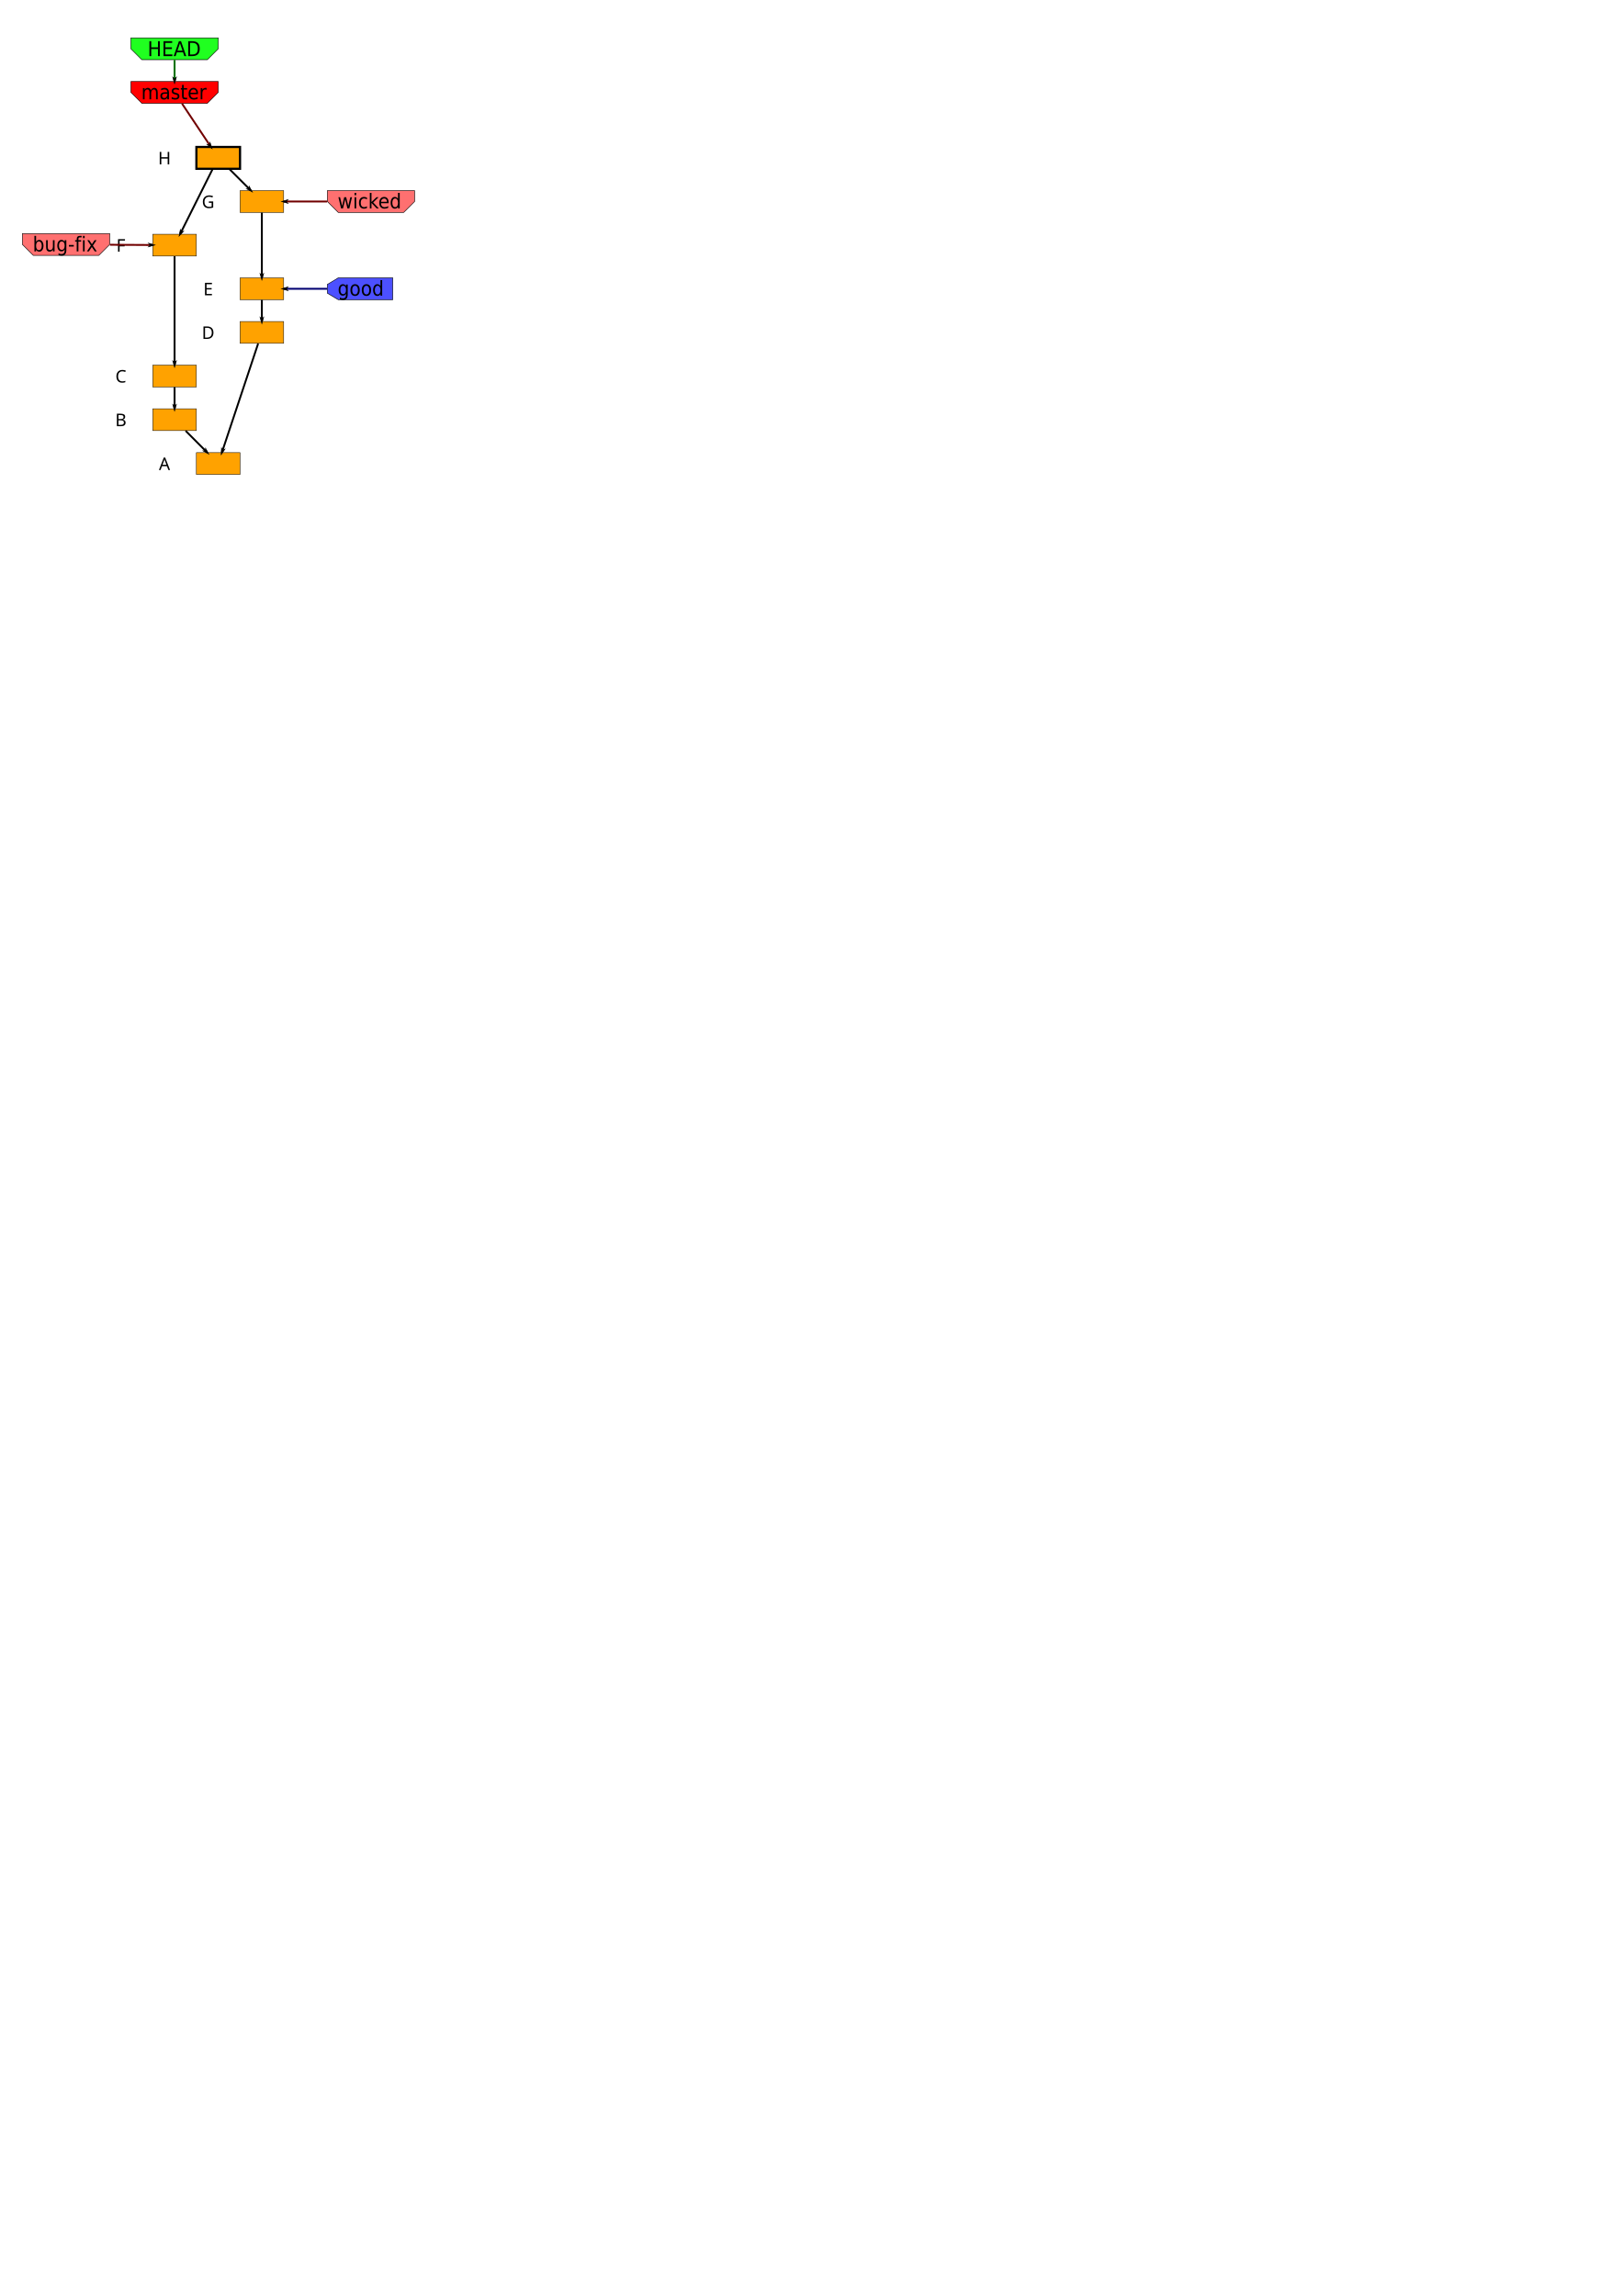
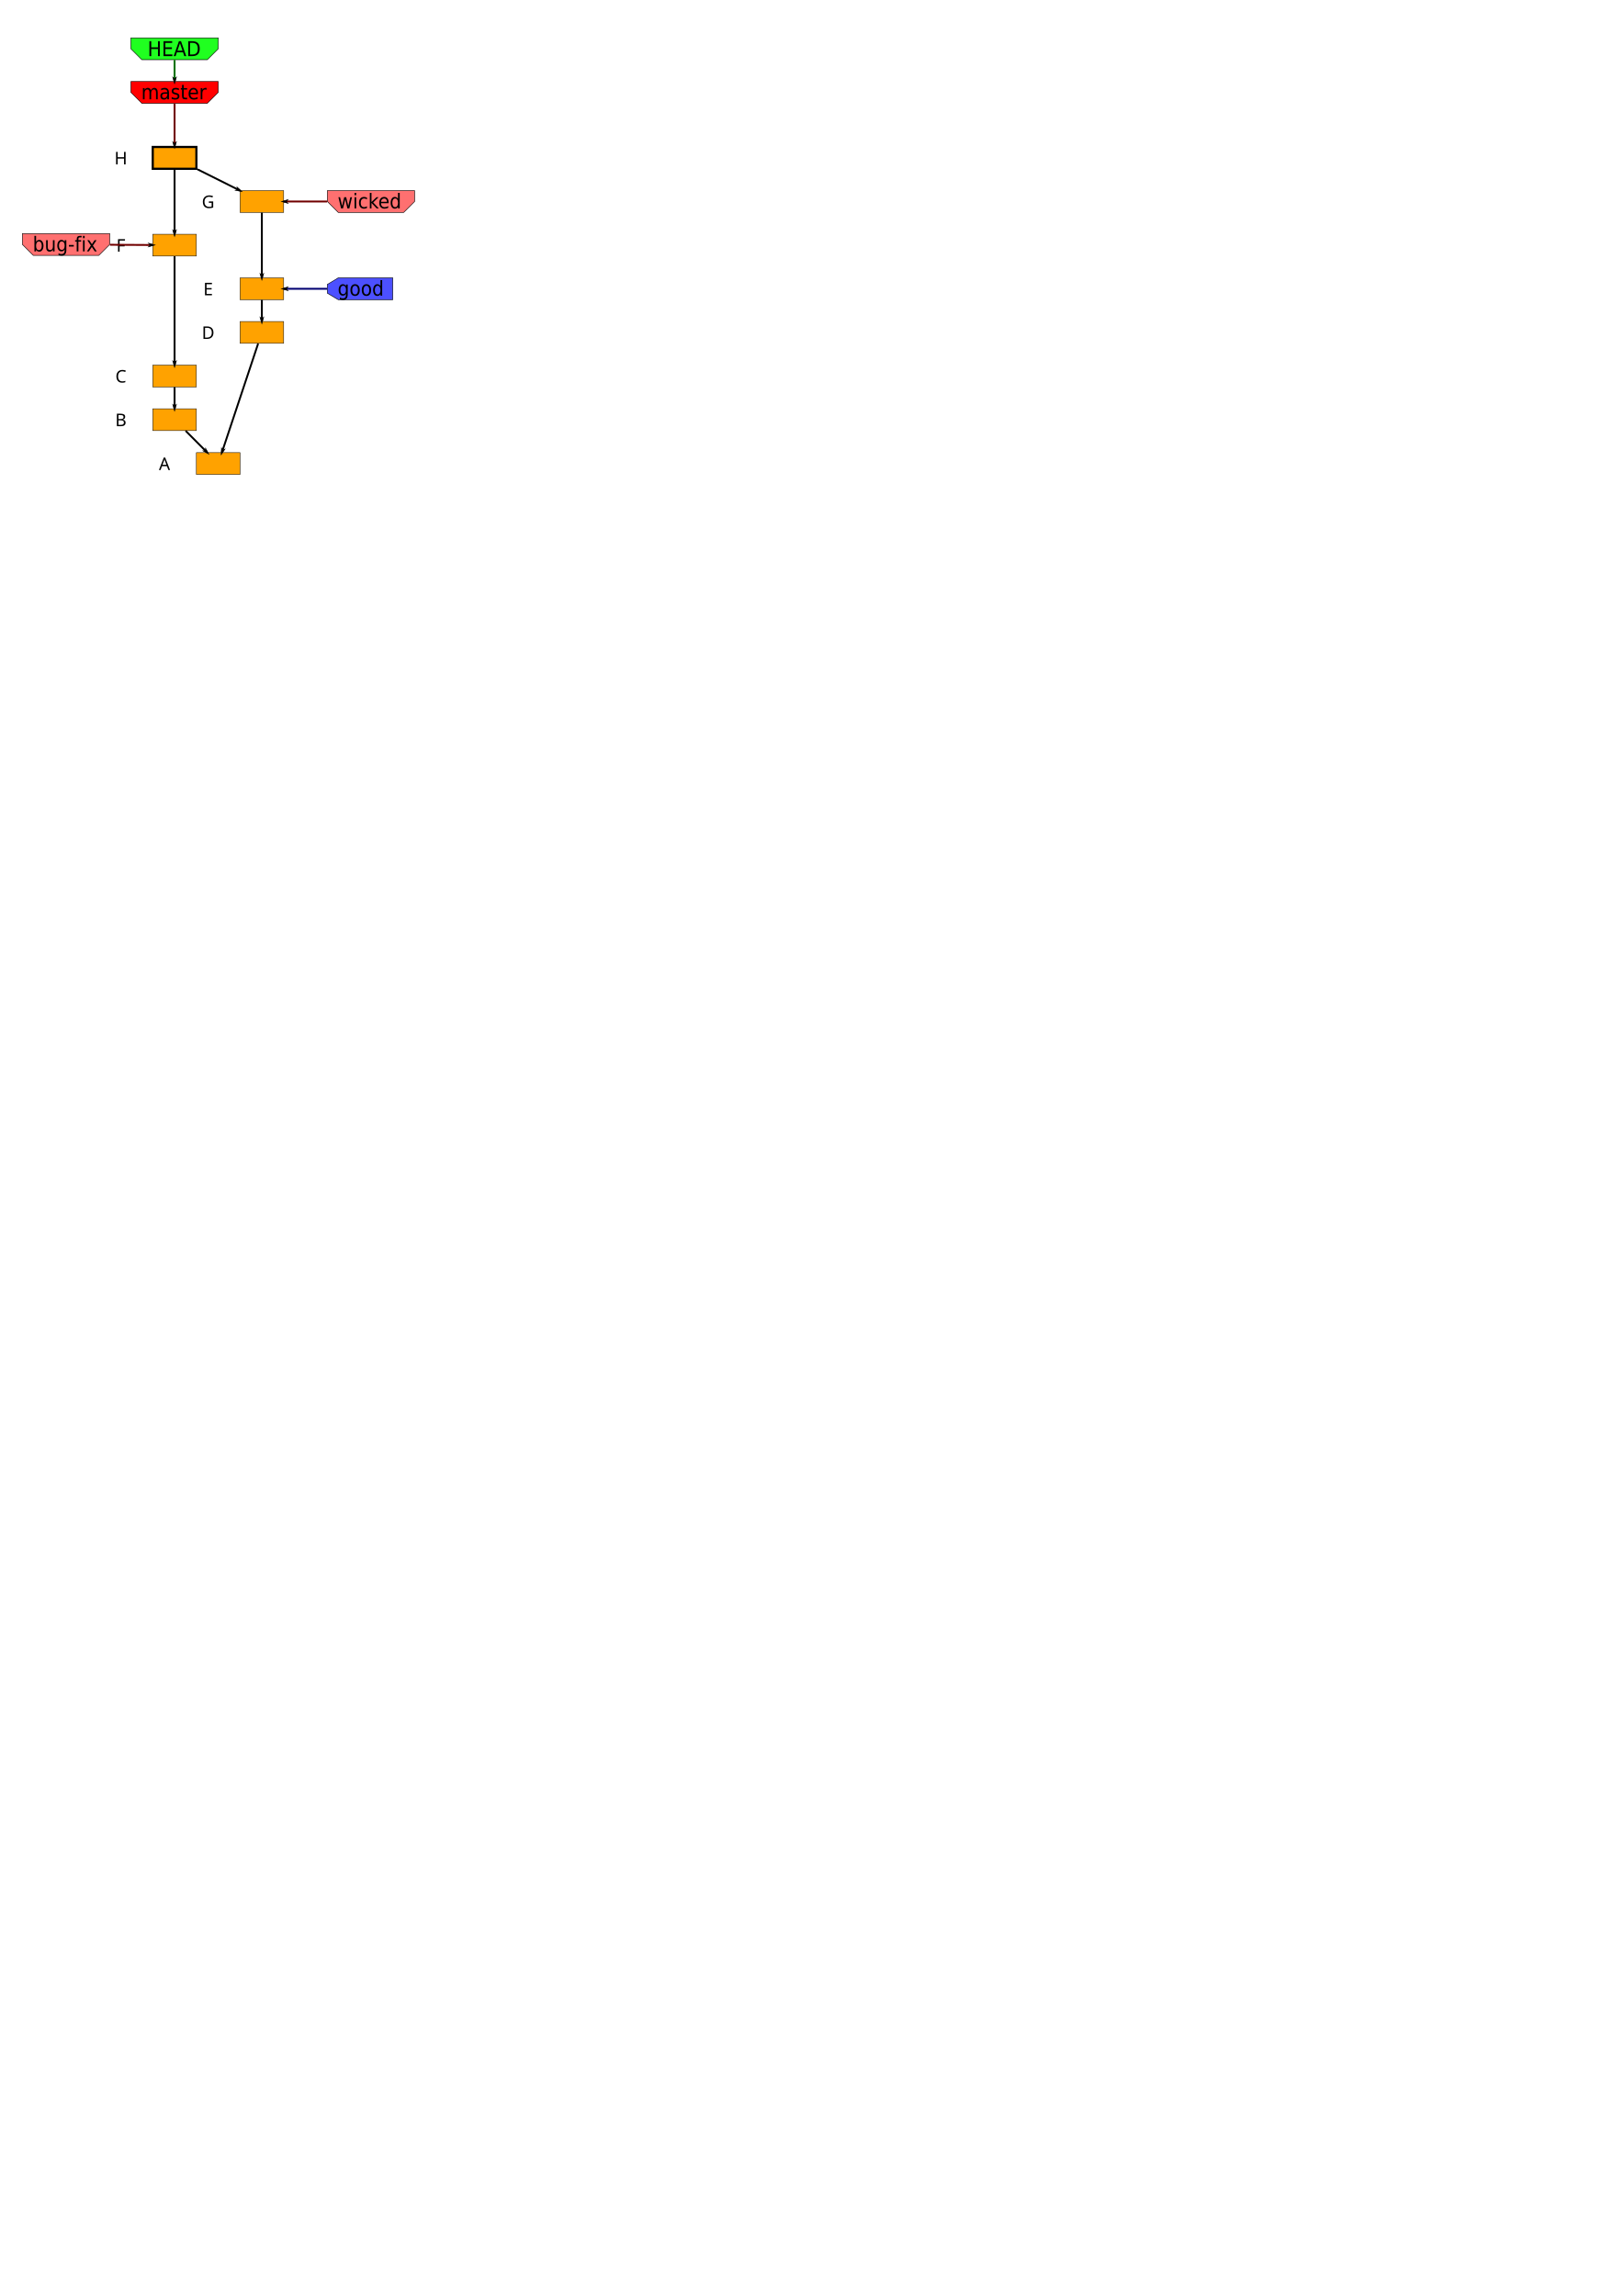
<svg xmlns="http://www.w3.org/2000/svg" width="744.094" height="1052.362" id="svg1317">
  <defs id="defs1319">
    <marker orient="auto" refY="0.0" refX="0.0" id="Arrow1Sstart" style="overflow:visible">
      <path id="path4028" d="M 0.0,0.0 L 5.0,-5.0 L -12.5,0.0 L 5.0,5.0 L 0.0,0.0 z " style="fill-rule:evenodd;stroke:#000000;stroke-width:1.0pt;marker-start:none" transform="scale(0.2) translate(6,0)" />
    </marker>
    <marker orient="auto" refY="0.0" refX="0.0" id="Arrow1Mstart" style="overflow:visible">
      <path id="path4034" d="M 0.0,0.0 L 5.0,-5.0 L -12.5,0.0 L 5.0,5.0 L 0.0,0.0 z " style="fill-rule:evenodd;stroke:#000000;stroke-width:1.0pt;marker-start:none" transform="scale(0.4) translate(10,0)" />
    </marker>
    <marker orient="auto" refY="0.0" refX="0.0" id="Arrow1Send" style="overflow:visible;">
      <path id="path4025" d="M 0.0,0.0 L 5.0,-5.0 L -12.5,0.0 L 5.0,5.0 L 0.0,0.0 z " style="fill-rule:evenodd;stroke:#000000;stroke-width:1.0pt;marker-start:none;" transform="scale(0.2) rotate(180) translate(6,0)" />
    </marker>
    <marker orient="auto" refY="0.0" refX="0.0" id="Arrow2Mend" style="overflow:visible;">
      <path id="path4013" style="font-size:12.0;fill-rule:evenodd;stroke-width:0.625;stroke-linejoin:round;" d="M 8.719,4.034 L -2.207,0.016 L 8.719,-4.002 C 6.973,-1.63 6.983,1.616 8.719,4.034 z " transform="scale(0.6) rotate(180) translate(0,0)" />
    </marker>
    <marker orient="auto" refY="0.0" refX="0.0" id="Arrow1Mend" style="overflow:visible;">
      <path id="path4031" d="M 0.0,0.0 L 5.0,-5.0 L -12.5,0.0 L 5.0,5.0 L 0.0,0.0 z " style="fill-rule:evenodd;stroke:#000000;stroke-width:1.0pt;marker-start:none;" transform="scale(0.4) rotate(180) translate(10,0)" />
    </marker>
    <marker orient="auto" refY="0.0" refX="0.0" id="Arrow2Mstart" style="overflow:visible">
      <path id="path4016" style="font-size:12.0;fill-rule:evenodd;stroke-width:0.625;stroke-linejoin:round" d="M 8.719,4.034 L -2.207,0.016 L 8.719,-4.002 C 6.973,-1.63 6.983,1.616 8.719,4.034 z " transform="scale(0.6) translate(0,0)" />
    </marker>
    <marker orient="auto" refY="0.0" refX="0.0" id="Arrow1Lstart" style="overflow:visible">
      <path id="path4040" d="M 0.0,0.0 L 5.0,-5.0 L -12.5,0.0 L 5.0,5.0 L 0.0,0.0 z " style="fill-rule:evenodd;stroke:#000000;stroke-width:1.0pt;marker-start:none" transform="scale(0.8) translate(12.5,0)" />
    </marker>
  </defs>
  <g id="layer1" style="opacity:1">
    <rect style="fill:none;fill-opacity:0;stroke:none;stroke-width:1;stroke-linecap:butt;stroke-linejoin:bevel;stroke-miterlimit:4;stroke-dasharray:none;stroke-dashoffset:0;stroke-opacity:1" id="bg" width="200" height="320" x="0" y="0" rx="1" ry="1" />
    <rect style="fill:black;fill-opacity:0.75;stroke:black;stroke-width:0.5;stroke-linecap:butt;stroke-linejoin:miter;stroke-miterlimit:4;stroke-dasharray:none;stroke-dashoffset:0;stroke-opacity:1" id="rect2855" width="0" height="1" x="217" y="77.362" rx="19.921" ry="1" />
    <g id="g4933" transform="translate(44.89673,-10.02399)">
      <path id="path4877" d="M 15.103,47.386 L 15.103,52.386 L 20.103,57.386 L 50.103,57.386 L 55.103,52.386 L 55.103,47.386 L 15.103,47.386 z" style="opacity:1;fill:#ff0000;fill-opacity:1;fill-rule:evenodd;stroke:#000000;stroke-width:0.253;stroke-linecap:butt;stroke-linejoin:miter;stroke-miterlimit:4;stroke-dasharray:none;stroke-opacity:1" />
      <text id="text4879" y="52.863" x="20.831" style="font-size:6.695px;font-style:normal;font-weight:normal;line-height:125%;opacity:1;fill:#000000;fill-opacity:1;stroke:none;stroke-width:1pt;stroke-linecap:butt;stroke-linejoin:miter;stroke-opacity:1;font-family:Bitstream Vera Sans" xml:space="preserve" transform="scale(0.9517883,1.050654)">
        <tspan style="font-size:8.927px;font-style:normal;font-variant:normal;font-weight:normal;font-stretch:normal;text-align:start;line-height:125%;writing-mode:lr-tb;text-anchor:start;font-family:Bitstream Vera Sans" y="52.863" x="20.831" id="tspan4881">master</tspan>
      </text>
    </g>
    <g id="g4941" transform="translate(44.89669,4.976011)">
      <path id="path4905" d="M 15.103,12.386 L 15.103,17.386 L 20.103,22.386 L 50.103,22.386 L 55.103,17.386 L 55.103,12.386 L 15.103,12.386 z" style="opacity:1;fill:#20ff20;fill-opacity:1;fill-rule:evenodd;stroke:#000000;stroke-width:0.253;stroke-linecap:butt;stroke-linejoin:miter;stroke-miterlimit:4;stroke-dasharray:none;stroke-opacity:1" />
      <text id="text4907" y="19.862" x="23.758" style="font-size:6.743px;font-style:normal;font-weight:normal;line-height:125%;opacity:1;fill:#000000;fill-opacity:1;stroke:none;stroke-width:1pt;stroke-linecap:butt;stroke-linejoin:miter;stroke-opacity:1;font-family:Bitstream Vera Sans" xml:space="preserve" transform="scale(0.9568013,1.045149)">
        <tspan style="font-size:8.991px;font-style:normal;font-variant:normal;font-weight:normal;font-stretch:normal;text-align:start;line-height:125%;writing-mode:lr-tb;text-anchor:start;font-family:Bitstream Vera Sans" y="19.862" x="23.758" id="tspan4909">HEAD</tspan>
      </text>
    </g>
-     <g id="g4924" transform="translate(64.83769,-10.04457)">
+     <g id="g4924" transform="translate(44.83769,-10.04457)">
      <path id="path4885" d="M 45.162,77.407 L 45.162,87.407 L 25.162,87.407 L 25.162,77.407 L 45.162,77.407 z" style="opacity:1;fill:#ffa200;fill-opacity:1;fill-rule:evenodd;stroke:#000000;stroke-width:1;stroke-linecap:butt;stroke-linejoin:miter;stroke-miterlimit:4;stroke-dasharray:none;stroke-opacity:1" />
      <text id="text4916" y="85.389" x="35.022" style="font-size:22px;font-style:normal;font-weight:normal;line-height:125%;fill:#000000;fill-opacity:1;stroke:none;stroke-width:1pt;stroke-linecap:butt;stroke-linejoin:miter;stroke-opacity:1;font-family:Bitstream Vera Sans" xml:space="preserve">
        <tspan id="tspan4920" style="font-size:8px;font-style:normal;font-variant:normal;font-weight:normal;font-stretch:normal;text-align:center;line-height:125%;writing-mode:lr-tb;text-anchor:middle;font-family:Sans;-inkscape-font-specification:Sans" y="85.389" x="35.022">H</tspan>
      </text>
    </g>
-     <path style="opacity:1;fill:none;fill-opacity:0.75;fill-rule:evenodd;stroke:#710000;stroke-width:0.864;stroke-linecap:butt;stroke-linejoin:miter;marker-start:url(#Arrow1Sstart);marker-end:none;stroke-miterlimit:4;stroke-dasharray:none;stroke-opacity:1;display:inline" d="M 96.598,67.259 L 83.418,47.489" id="path4891" />
+     <path style="opacity:1;fill:none;fill-opacity:0.75;fill-rule:evenodd;stroke:#710000;stroke-width:0.864;stroke-linecap:butt;stroke-linejoin:miter;marker-start:url(#Arrow1Sstart);marker-end:none;stroke-miterlimit:4;stroke-dasharray:none;stroke-opacity:1;display:inline" d="M 80,66.862 L 80,47.489" id="path4891" />
    <g style="opacity:1" id="g2466" transform="translate(44.83769,29.95543)">
      <path id="path2468" d="M 45.162,77.407 L 45.162,87.407 L 25.162,87.407 L 25.162,77.407 L 45.162,77.407 z" style="opacity:1;fill:#ffa200;fill-opacity:1;fill-rule:evenodd;stroke:#000000;stroke-width:0.207;stroke-linecap:butt;stroke-linejoin:miter;stroke-miterlimit:4;stroke-dasharray:none;stroke-opacity:1" />
      <text id="text2470" y="85.389" x="35.022" style="font-size:22px;font-style:normal;font-weight:normal;line-height:125%;fill:#000000;fill-opacity:1;stroke:none;stroke-width:1pt;stroke-linecap:butt;stroke-linejoin:miter;stroke-opacity:1;font-family:Bitstream Vera Sans" xml:space="preserve">
        <tspan id="tspan2472" style="font-size:8px;font-style:normal;font-variant:normal;font-weight:normal;font-stretch:normal;text-align:center;line-height:125%;writing-mode:lr-tb;text-anchor:middle;font-family:Sans;-inkscape-font-specification:Sans" y="85.389" x="35.022">F</tspan>
      </text>
    </g>
    <g style="opacity:1" id="g2474" transform="translate(84.83769,9.955426)">
      <path id="path2476" d="M 45.162,77.407 L 45.162,87.407 L 25.162,87.407 L 25.162,77.407 L 45.162,77.407 z" style="opacity:1;fill:#ffa200;fill-opacity:1;fill-rule:evenodd;stroke:#000000;stroke-width:0.207;stroke-linecap:butt;stroke-linejoin:miter;stroke-miterlimit:4;stroke-dasharray:none;stroke-opacity:1" />
      <text id="text2478" y="85.389" x="35.022" style="font-size:22px;font-style:normal;font-weight:normal;line-height:125%;fill:#000000;fill-opacity:1;stroke:none;stroke-width:1pt;stroke-linecap:butt;stroke-linejoin:miter;stroke-opacity:1;font-family:Bitstream Vera Sans" xml:space="preserve">
        <tspan id="tspan2480" style="font-size:8px;font-style:normal;font-variant:normal;font-weight:normal;font-stretch:normal;text-align:center;line-height:125%;writing-mode:lr-tb;text-anchor:middle;font-family:Sans;-inkscape-font-specification:Sans" y="85.389" x="35.022">G</tspan>
      </text>
    </g>
    <g style="opacity:1" id="g2482" transform="translate(44.83769,89.95543)">
      <path id="path2484" d="M 45.162,77.407 L 45.162,87.407 L 25.162,87.407 L 25.162,77.407 L 45.162,77.407 z" style="opacity:1;fill:#ffa200;fill-opacity:1;fill-rule:evenodd;stroke:#000000;stroke-width:0.207;stroke-linecap:butt;stroke-linejoin:miter;stroke-miterlimit:4;stroke-dasharray:none;stroke-opacity:1" />
      <text id="text2486" y="85.389" x="35.022" style="font-size:22px;font-style:normal;font-weight:normal;line-height:125%;fill:#000000;fill-opacity:1;stroke:none;stroke-width:1pt;stroke-linecap:butt;stroke-linejoin:miter;stroke-opacity:1;font-family:Bitstream Vera Sans" xml:space="preserve">
        <tspan id="tspan2488" style="font-size:8px;font-style:normal;font-variant:normal;font-weight:normal;font-stretch:normal;text-align:center;line-height:125%;writing-mode:lr-tb;text-anchor:middle;font-family:Sans;-inkscape-font-specification:Sans" y="85.389" x="35.022">C</tspan>
      </text>
    </g>
    <g style="opacity:1" id="g2490" transform="translate(44.83769,109.9554)">
      <path id="path2492" d="M 45.162,77.407 L 45.162,87.407 L 25.162,87.407 L 25.162,77.407 L 45.162,77.407 z" style="opacity:1;fill:#ffa200;fill-opacity:1;fill-rule:evenodd;stroke:#000000;stroke-width:0.207;stroke-linecap:butt;stroke-linejoin:miter;stroke-miterlimit:4;stroke-dasharray:none;stroke-opacity:1" />
      <text id="text2494" y="85.389" x="35.022" style="font-size:22px;font-style:normal;font-weight:normal;line-height:125%;fill:#000000;fill-opacity:1;stroke:none;stroke-width:1pt;stroke-linecap:butt;stroke-linejoin:miter;stroke-opacity:1;font-family:Bitstream Vera Sans" xml:space="preserve">
        <tspan id="tspan2496" style="font-size:8px;font-style:normal;font-variant:normal;font-weight:normal;font-stretch:normal;text-align:center;line-height:125%;writing-mode:lr-tb;text-anchor:middle;font-family:Sans;-inkscape-font-specification:Sans" y="85.389" x="35.022">B</tspan>
      </text>
    </g>
    <g style="opacity:1" id="g2498" transform="translate(134.8967,79.97601)">
      <path id="path2500" d="M 20.103,47.386 L 15.103,50.386 L 15.103,54.386 L 20.103,57.386 L 45.103,57.386 L 45.103,47.386 L 20.103,47.386 z" style="opacity:1;fill:#4c50ff;fill-opacity:1;fill-rule:evenodd;stroke:#000000;stroke-width:0.253;stroke-linecap:butt;stroke-linejoin:miter;stroke-miterlimit:4;stroke-dasharray:none;stroke-opacity:1" />
      <text id="text2502" y="52.863" x="20.831" style="font-size:6.695px;font-style:normal;font-weight:normal;line-height:125%;opacity:1;fill:#000000;fill-opacity:1;stroke:none;stroke-width:1pt;stroke-linecap:butt;stroke-linejoin:miter;stroke-opacity:1;font-family:Bitstream Vera Sans" xml:space="preserve" transform="scale(0.9517883,1.050654)">
        <tspan style="font-size:8.927px;font-style:normal;font-variant:normal;font-weight:normal;font-stretch:normal;text-align:start;line-height:125%;writing-mode:lr-tb;text-anchor:start;font-family:Bitstream Vera Sans" y="52.863" x="20.831" id="tspan2504">good</tspan>
      </text>
    </g>
-     <path style="opacity:1;fill:none;fill-opacity:0.75;fill-rule:evenodd;stroke:#000000;stroke-width:0.864;stroke-linecap:butt;stroke-linejoin:miter;marker-start:url(#Arrow1Sstart);marker-end:none;stroke-miterlimit:4;stroke-dasharray:none;stroke-opacity:1;display:inline" d="M 114.897,87.259 L 105.103,77.465" id="path3318" />
+     <path style="opacity:1;fill:none;fill-opacity:0.75;fill-rule:evenodd;stroke:#000000;stroke-width:0.864;stroke-linecap:butt;stroke-linejoin:miter;marker-start:url(#Arrow1Sstart);marker-end:none;stroke-miterlimit:4;stroke-dasharray:none;stroke-opacity:1;display:inline" d="M 109.897,87.311 L 90.5,77.612" id="path3318" />
    <path style="opacity:1;fill:none;fill-opacity:0.75;fill-rule:evenodd;stroke:#000000;stroke-width:0.864;stroke-linecap:butt;stroke-linejoin:miter;marker-start:url(#Arrow1Sstart);marker-end:none;stroke-miterlimit:4;stroke-dasharray:none;stroke-opacity:1;display:inline" d="M 80,167.259 L 80,117.465" id="path3322" />
    <path style="opacity:1;fill:none;fill-opacity:0.75;fill-rule:evenodd;stroke:#000000;stroke-width:0.864;stroke-linecap:butt;stroke-linejoin:miter;marker-start:url(#Arrow1Sstart);marker-end:none;stroke-miterlimit:4;stroke-dasharray:none;stroke-opacity:1;display:inline" d="M 80,187.259 L 80,177.465" id="path3324" />
    <g style="opacity:1" id="g3328" transform="translate(84.83769,49.95543)">
      <path id="path3330" d="M 45.162,77.407 L 45.162,87.407 L 25.162,87.407 L 25.162,77.407 L 45.162,77.407 z" style="opacity:1;fill:#ffa200;fill-opacity:1;fill-rule:evenodd;stroke:#000000;stroke-width:0.207;stroke-linecap:butt;stroke-linejoin:miter;stroke-miterlimit:4;stroke-dasharray:none;stroke-opacity:1" />
      <text id="text3332" y="85.389" x="35.022" style="font-size:22px;font-style:normal;font-weight:normal;line-height:125%;fill:#000000;fill-opacity:1;stroke:none;stroke-width:1pt;stroke-linecap:butt;stroke-linejoin:miter;stroke-opacity:1;font-family:Bitstream Vera Sans" xml:space="preserve">
        <tspan id="tspan3334" style="font-size:8px;font-style:normal;font-variant:normal;font-weight:normal;font-stretch:normal;text-align:center;line-height:125%;writing-mode:lr-tb;text-anchor:middle;font-family:Sans;-inkscape-font-specification:Sans" y="85.389" x="35.022">E</tspan>
      </text>
    </g>
    <g style="opacity:1" id="g3344" transform="translate(84.83769,69.95543)">
      <path id="path3346" d="M 45.162,77.407 L 45.162,87.407 L 25.162,87.407 L 25.162,77.407 L 45.162,77.407 z" style="opacity:1;fill:#ffa200;fill-opacity:1;fill-rule:evenodd;stroke:#000000;stroke-width:0.207;stroke-linecap:butt;stroke-linejoin:miter;stroke-miterlimit:4;stroke-dasharray:none;stroke-opacity:1" />
      <text id="text3348" y="85.389" x="35.022" style="font-size:22px;font-style:normal;font-weight:normal;line-height:125%;fill:#000000;fill-opacity:1;stroke:none;stroke-width:1pt;stroke-linecap:butt;stroke-linejoin:miter;stroke-opacity:1;font-family:Bitstream Vera Sans" xml:space="preserve">
        <tspan id="tspan3350" style="font-size:8px;font-style:normal;font-variant:normal;font-weight:normal;font-stretch:normal;text-align:center;line-height:125%;writing-mode:lr-tb;text-anchor:middle;font-family:Sans;-inkscape-font-specification:Sans" y="85.389" x="35.022">D</tspan>
      </text>
    </g>
    <path style="opacity:1;fill:none;fill-opacity:0.75;fill-rule:evenodd;stroke:#000000;stroke-width:0.864;stroke-linecap:butt;stroke-linejoin:miter;marker-start:url(#Arrow1Sstart);marker-end:none;stroke-miterlimit:4;stroke-dasharray:none;stroke-opacity:1;display:inline" d="M 120,147.259 L 120,137.465" id="path3352" />
    <path style="opacity:1;fill:none;fill-opacity:0.75;fill-rule:evenodd;stroke:#020071;stroke-width:0.864;stroke-linecap:butt;stroke-linejoin:miter;marker-start:url(#Arrow1Sstart);marker-end:none;stroke-miterlimit:4;stroke-dasharray:none;stroke-opacity:1;display:inline" d="M 130.103,132.362 L 149.874,132.362" id="path3356" />
    <path style="opacity:1;fill:none;fill-opacity:0.75;fill-rule:evenodd;stroke:#000000;stroke-width:0.864;stroke-linecap:butt;stroke-linejoin:miter;marker-start:url(#Arrow1Sstart);marker-end:none;stroke-miterlimit:4;stroke-dasharray:none;stroke-opacity:1;display:inline" d="M 120,127.259 L 120,97.465" id="path3320" />
-     <path style="opacity:1;fill:none;fill-opacity:0.75;fill-rule:evenodd;stroke:#000000;stroke-width:0.864;stroke-linecap:butt;stroke-linejoin:miter;marker-start:url(#Arrow1Sstart);marker-end:none;stroke-miterlimit:4;stroke-dasharray:none;stroke-opacity:1;display:inline" d="M 82.552,107.259 L 97.448,77.465" id="path2487" />
+     <path style="opacity:1;fill:none;fill-opacity:0.75;fill-rule:evenodd;stroke:#000000;stroke-width:0.864;stroke-linecap:butt;stroke-linejoin:miter;marker-start:url(#Arrow1Sstart);marker-end:none;stroke-miterlimit:4;stroke-dasharray:none;stroke-opacity:1;display:inline" d="M 80,107.259 L 80,77.862" id="path2487" />
    <g style="opacity:1" id="g2453" transform="translate(-4.826861,59.67271)">
      <path id="path2455" d="M 15.103,47.386 L 15.103,52.386 L 20.103,57.386 L 50.103,57.386 L 55.103,52.386 L 55.103,47.386 L 15.103,47.386 z" style="opacity:1;fill:#ff7070;fill-opacity:1;fill-rule:evenodd;stroke:#000000;stroke-width:0.253;stroke-linecap:butt;stroke-linejoin:miter;stroke-miterlimit:4;stroke-dasharray:none;stroke-opacity:1" />
      <text id="text2457" y="52.863" x="20.831" style="font-size:6.695px;font-style:normal;font-weight:normal;line-height:125%;opacity:1;fill:#000000;fill-opacity:1;stroke:none;stroke-width:1pt;stroke-linecap:butt;stroke-linejoin:miter;stroke-opacity:1;font-family:Bitstream Vera Sans" xml:space="preserve" transform="scale(0.9517883,1.050654)">
        <tspan style="font-size:8.927px;font-style:normal;font-variant:normal;font-weight:normal;font-stretch:normal;text-align:start;line-height:125%;writing-mode:lr-tb;text-anchor:start;font-family:Bitstream Vera Sans" y="52.863" x="20.831" id="tspan2459">bug-fix</tspan>
      </text>
    </g>
    <g style="opacity:1" id="g2461" transform="translate(134.8967,39.97601)">
      <path id="path2463" d="M 15.103,47.386 L 15.103,52.386 L 20.103,57.386 L 50.103,57.386 L 55.103,52.386 L 55.103,47.386 L 15.103,47.386 z" style="opacity:1;fill:#ff7070;fill-opacity:1;fill-rule:evenodd;stroke:#000000;stroke-width:0.253;stroke-linecap:butt;stroke-linejoin:miter;stroke-miterlimit:4;stroke-dasharray:none;stroke-opacity:1" />
      <text id="text2465" y="52.863" x="20.831" style="font-size:6.695px;font-style:normal;font-weight:normal;line-height:125%;opacity:1;fill:#000000;fill-opacity:1;stroke:none;stroke-width:1pt;stroke-linecap:butt;stroke-linejoin:miter;stroke-opacity:1;font-family:Bitstream Vera Sans" xml:space="preserve" transform="scale(0.9517883,1.050654)">
        <tspan style="font-size:8.927px;font-style:normal;font-variant:normal;font-weight:normal;font-stretch:normal;text-align:start;line-height:125%;writing-mode:lr-tb;text-anchor:start;font-family:Bitstream Vera Sans" y="52.863" x="20.831" id="tspan2467">wicked</tspan>
      </text>
    </g>
    <path style="opacity:1;fill:none;fill-opacity:0.75;fill-rule:evenodd;stroke:#710000;stroke-width:0.864;stroke-linecap:butt;stroke-linejoin:miter;marker-start:url(#Arrow1Sstart);marker-end:none;stroke-miterlimit:4;stroke-dasharray:none;stroke-opacity:1;display:inline" d="M 69.897,112.301 L 50.403,112.182" id="path2469" />
    <path style="opacity:1;fill:none;fill-opacity:0.75;fill-rule:evenodd;stroke:#710000;stroke-width:0.864;stroke-linecap:butt;stroke-linejoin:miter;marker-start:url(#Arrow1Sstart);marker-end:none;stroke-miterlimit:4;stroke-dasharray:none;stroke-opacity:1;display:inline" d="M 130.103,92.362 L 149.874,92.362" id="path2471" />
    <path style="opacity:1;fill:none;fill-opacity:0.75;fill-rule:evenodd;stroke:#007100;stroke-width:0.864;stroke-linecap:butt;stroke-linejoin:miter;marker-start:url(#Arrow1Sstart);marker-end:none;stroke-miterlimit:4;stroke-dasharray:none;stroke-opacity:1;display:inline" d="M 80,37.236 L 80,27.489" id="path4911" />
    <g style="opacity:1" id="g3336" transform="translate(64.83769,130.0587)">
      <path id="path3338" d="M 45.162,77.407 L 45.162,87.407 L 25.162,87.407 L 25.162,77.407 L 45.162,77.407 z" style="opacity:1;fill:#ffa200;fill-opacity:1;fill-rule:evenodd;stroke:#000000;stroke-width:0.207;stroke-linecap:butt;stroke-linejoin:miter;stroke-miterlimit:4;stroke-dasharray:none;stroke-opacity:1" />
      <text id="text3340" y="85.389" x="35.022" style="font-size:22px;font-style:normal;font-weight:normal;line-height:125%;fill:#000000;fill-opacity:1;stroke:none;stroke-width:1pt;stroke-linecap:butt;stroke-linejoin:miter;stroke-opacity:1;font-family:Bitstream Vera Sans" xml:space="preserve">
        <tspan id="tspan3342" style="font-size:8px;font-style:normal;font-variant:normal;font-weight:normal;font-stretch:normal;text-align:center;line-height:125%;writing-mode:lr-tb;text-anchor:middle;font-family:Sans;-inkscape-font-specification:Sans" y="85.389" x="35.022">A</tspan>
      </text>
    </g>
    <path style="opacity:1;fill:none;fill-opacity:0.75;fill-rule:evenodd;stroke:#000000;stroke-width:0.864;stroke-linecap:butt;stroke-linejoin:miter;marker-start:url(#Arrow1Sstart);marker-end:none;stroke-miterlimit:4;stroke-dasharray:none;stroke-opacity:1;display:inline" d="M 101.698,207.362 L 118.302,157.465" id="path3354" />
    <path style="opacity:1;fill:none;fill-opacity:0.75;fill-rule:evenodd;stroke:#000000;stroke-width:0.864;stroke-linecap:butt;stroke-linejoin:miter;marker-start:url(#Arrow1Sstart);marker-end:none;stroke-miterlimit:4;stroke-dasharray:none;stroke-opacity:1;display:inline" d="M 94.923,207.362 L 85.077,197.465" id="path3326" />
  </g>
</svg>
